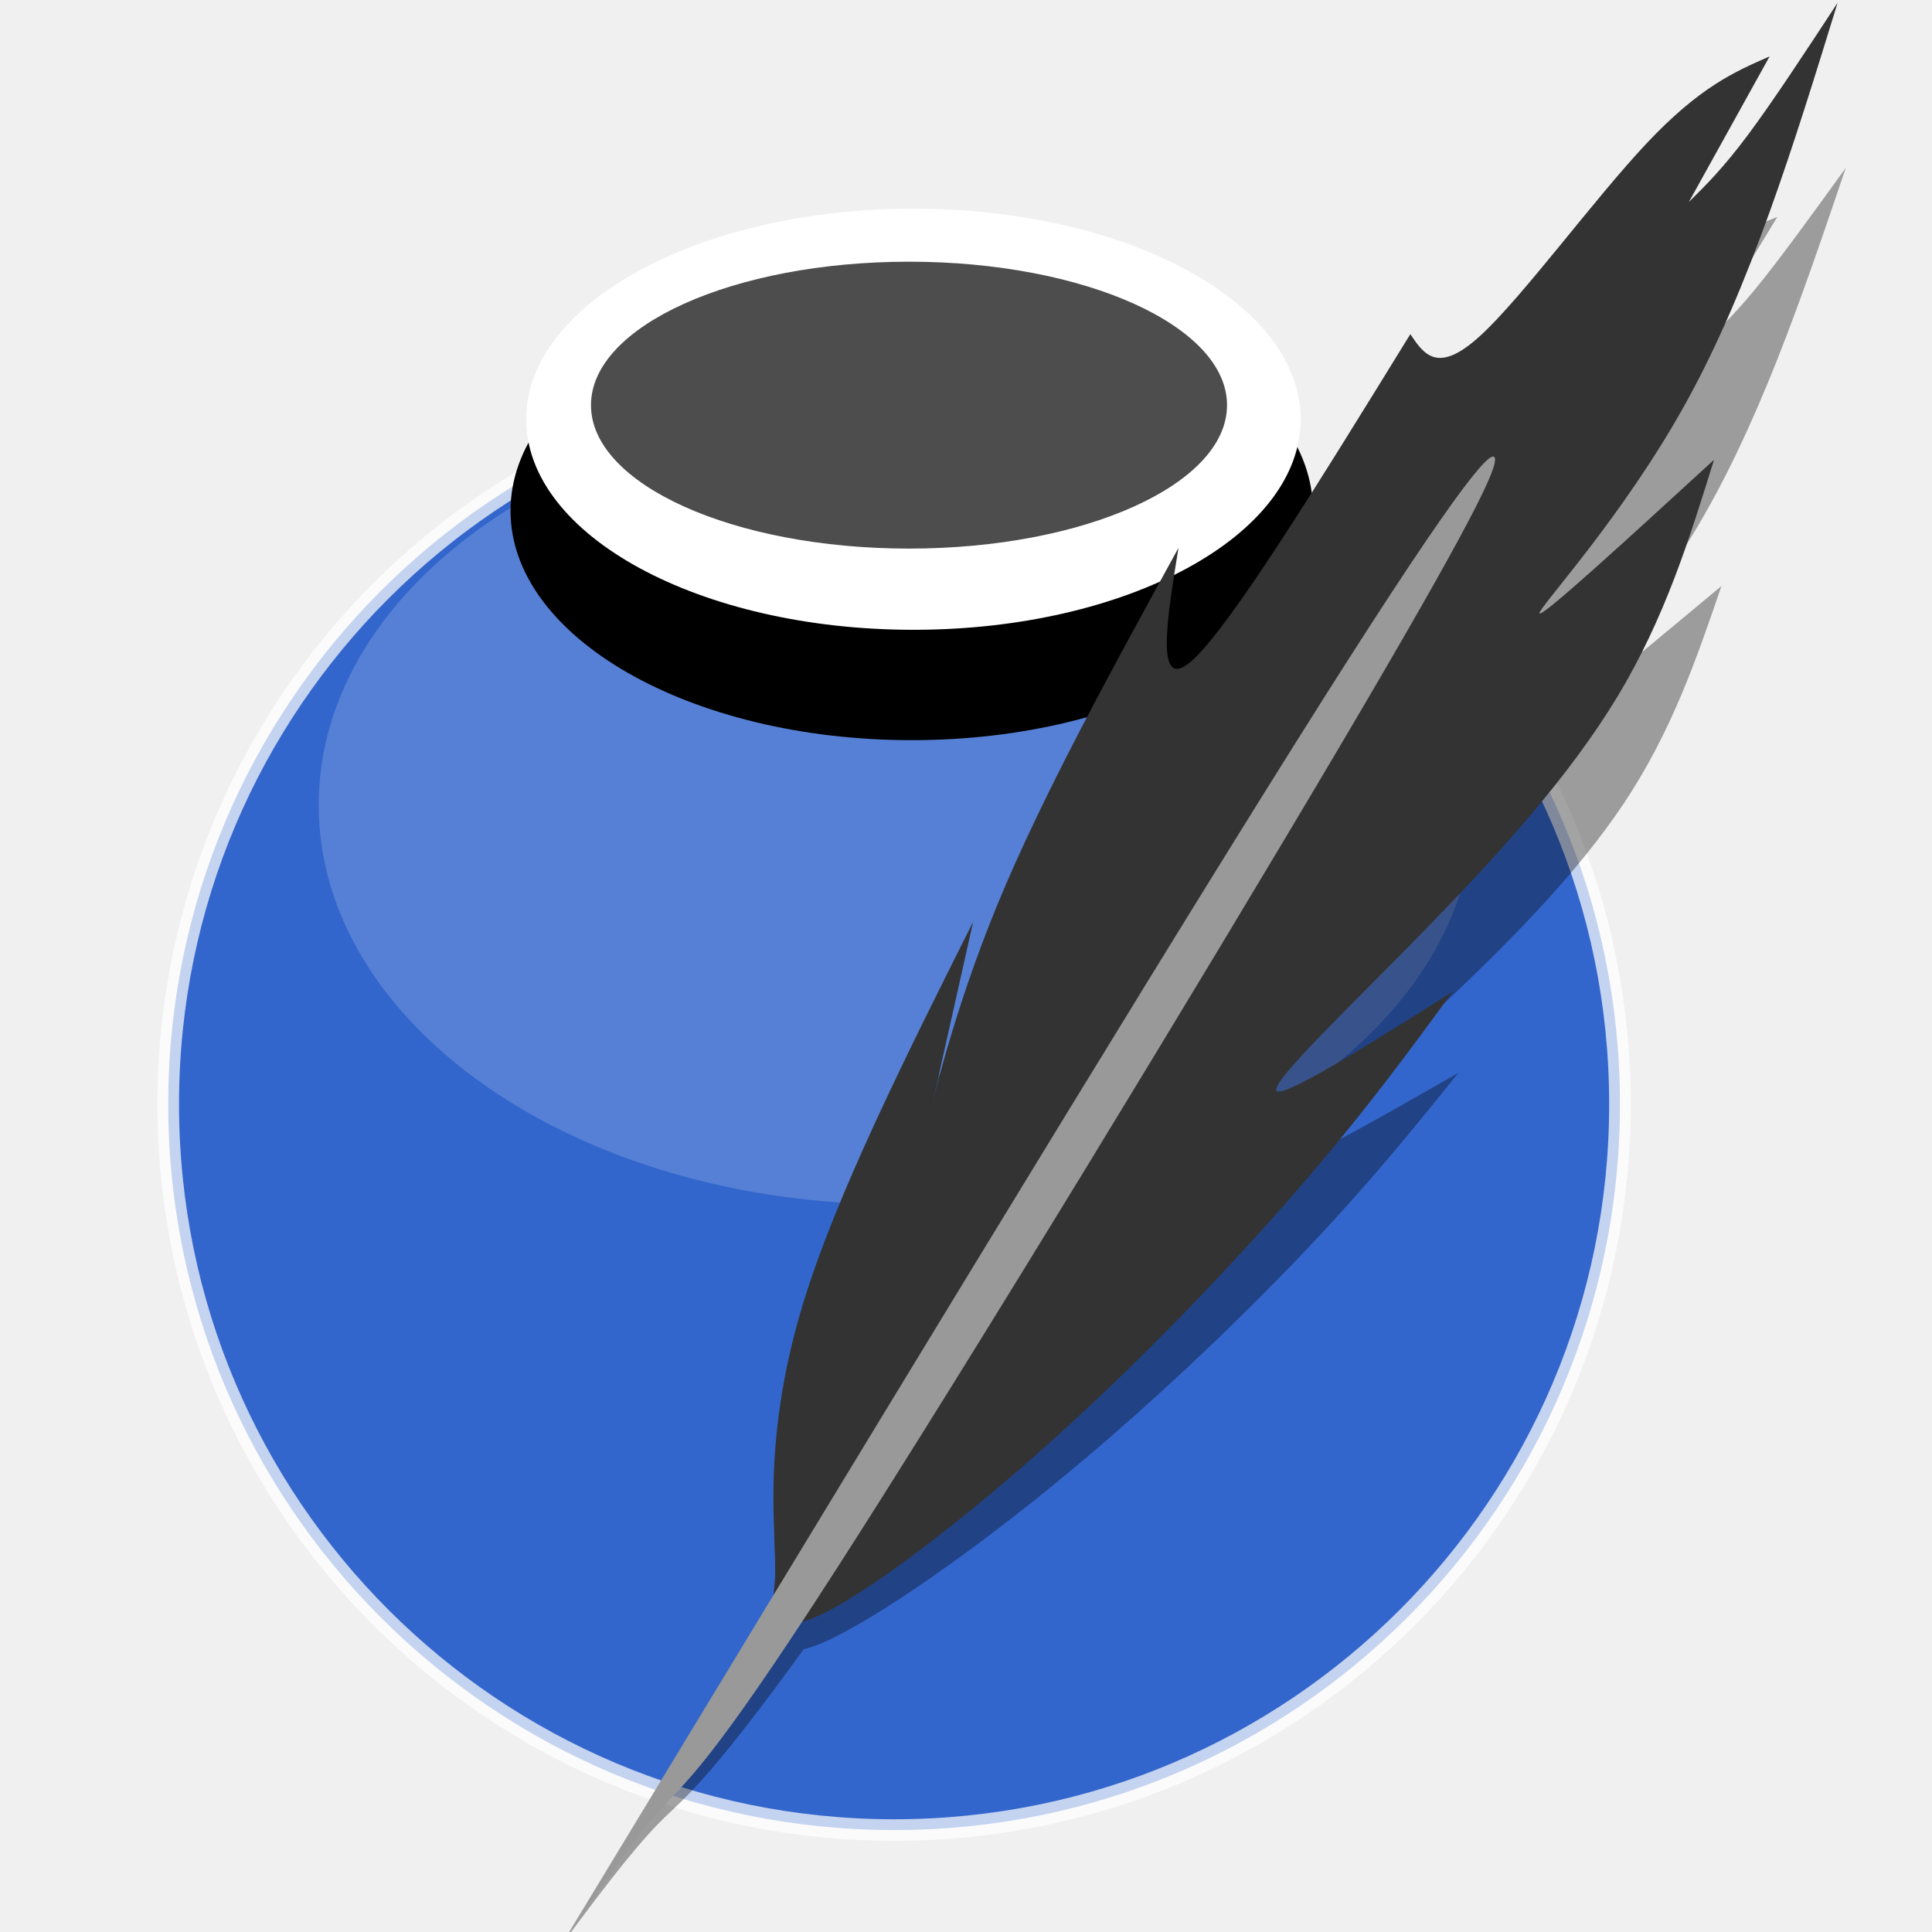
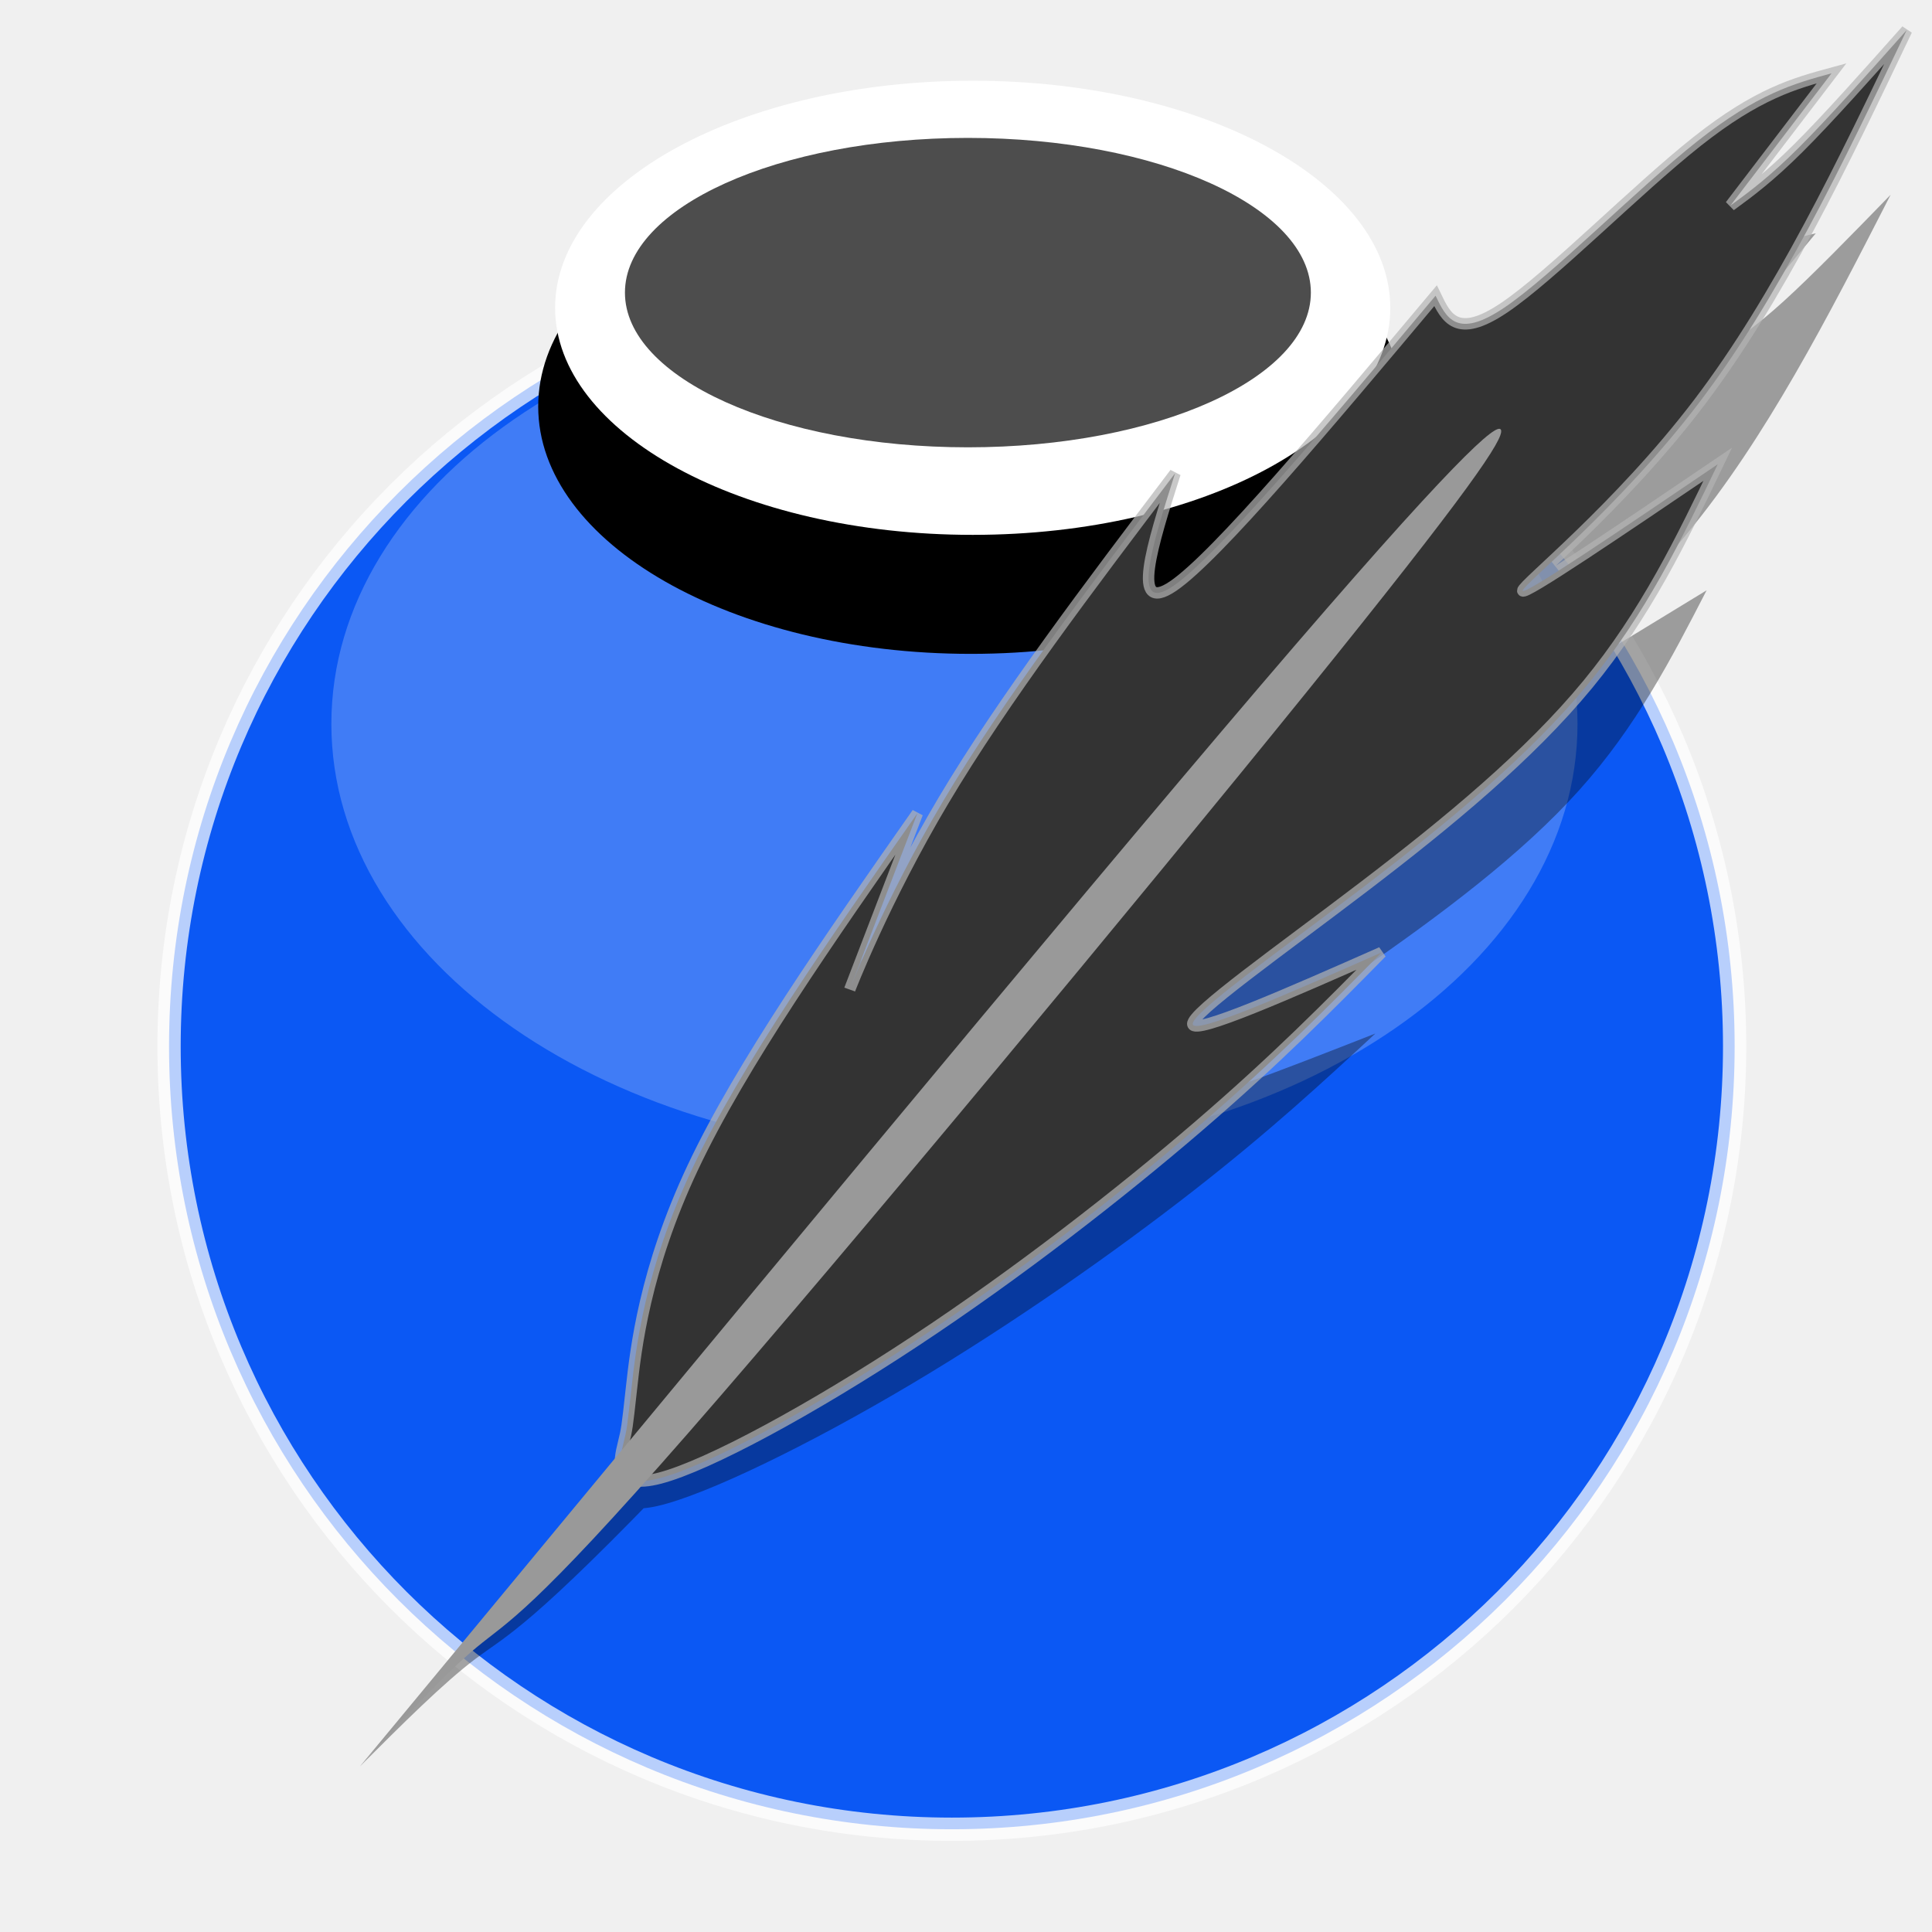
<svg xmlns="http://www.w3.org/2000/svg" width="64px" height="64px" viewBox="0 0 64 64" version="1.1" id="SVGRoot">
  <defs id="defs904">
    </defs>
  <g id="layer1">
-     <circle style="opacity:1;fill:#3366cc;fill-opacity:1;fill-rule:nonzero;stroke:#ffffff;stroke-width:0.715;stroke-miterlimit:4;stroke-dasharray:none;stroke-dashoffset:0;stroke-opacity:0.71;paint-order:fill markers stroke" id="path18" cx="29.618" cy="36.578" r="24.045" />
-     <ellipse style="opacity:1;fill:#ffffff;fill-opacity:0.173;fill-rule:nonzero;stroke:#ffffff;stroke-width:0.076;stroke-miterlimit:4;stroke-dasharray:none;stroke-dashoffset:0;stroke-opacity:0;paint-order:fill markers stroke" id="path18-3" cx="29.698" cy="26.669" rx="19.14" ry="13.227" />
-     <ellipse style="opacity:1;fill:#000000;fill-opacity:1;fill-rule:nonzero;stroke:#b2b2b2;stroke-width:0.137;stroke-miterlimit:4;stroke-dasharray:none;stroke-dashoffset:0;stroke-opacity:0;paint-order:fill markers stroke" id="path20" cx="30.203" cy="16.92" rx="13.291" ry="7.599" />
-     <ellipse style="opacity:1;fill:#ffffff;fill-opacity:1;fill-rule:nonzero;stroke:#b2b2b2;stroke-width:0.102;stroke-miterlimit:4;stroke-dasharray:none;stroke-dashoffset:0;stroke-opacity:0;paint-order:fill markers stroke" id="path24" cx="30.259" cy="13.888" rx="12.828" ry="6.975" />
-     <ellipse style="opacity:1;fill:#4d4d4d;fill-opacity:1;fill-rule:nonzero;stroke:#b2b2b2;stroke-width:0.121;stroke-miterlimit:4;stroke-dasharray:none;stroke-dashoffset:0;stroke-opacity:0;paint-order:fill markers stroke" id="path836" cx="30.112" cy="13.421" rx="10.535" ry="4.752" />
-     <path id="path1503-9" style="fill:#000000;stroke:none;stroke-width:0.114;stroke-linecap:butt;stroke-linejoin:miter;stroke-miterlimit:4;stroke-dasharray:none;stroke-opacity:0.612;fill-opacity:0.348" d="m 18.578,64.456 c 9.541,-14.31 19.083,-28.622 24.433,-36.372 5.35,-7.75 6.545,-8.979 6.698,-8.743 0.153,0.237 -0.716,1.919 -5.154,8.748 -4.437,6.829 -12.425,18.78 -16.766,24.915 -4.341,6.135 -5.026,6.441 -5.952,7.379 -0.926,0.937 -2.092,2.505 -3.258,4.073 z M 25.691,51.944 c -0.049,-1.21 -0.146,-3.63 0.951,-6.919 1.098,-3.289 3.39,-7.449 5.682,-11.609 -0.687,2.792 -1.375,5.582 -1.375,5.582 6.1e-5,-2.48e-4 0.687,-2.791 2.172,-6.075 1.485,-3.284 3.767,-7.061 6.049,-10.839 -0.401,2.234 -0.801,4.467 0.488,3.386 1.289,-1.08 4.264,-5.471 7.241,-9.865 0.454,0.614 0.908,1.228 2.322,0.056 1.414,-1.173 3.783,-4.126 5.552,-5.837 1.769,-1.71 2.936,-2.174 4.104,-2.639 0,0 -2.692,4.413 -2.692,4.413 0.569,-0.511 1.14,-1.023 1.966,-2.03 0.826,-1.007 1.909,-2.507 2.993,-4.008 -1.455,4.293 -2.91,8.586 -5.04,12.099 -2.131,3.513 -4.938,6.245 -4.897,6.406 0.041,0.162 2.929,-2.244 5.818,-4.652 -0.82,2.399 -1.639,4.798 -3.218,7.177 -1.579,2.38 -3.915,4.737 -6.393,7.048 -2.478,2.311 -5.092,4.569 -4.981,4.886 0.111,0.317 3.009,-1.342 5.878,-2.985 -1.481,1.841 -2.961,3.681 -5.198,6.027 -2.237,2.346 -5.227,5.193 -8.298,7.691 -3.071,2.498 -6.22,4.644 -7.746,5.235 -1.526,0.591 -1.427,-0.374 -1.378,-0.856 0.049,-0.482 0.049,-0.482 4.39e-4,-1.692 z" />
-     <path style="fill:#333333;stroke:none;stroke-width:0.694px;stroke-linecap:butt;stroke-linejoin:miter;stroke-opacity:1" d="m 25.646,50.783 c -0.048,-1.323 -0.145,-3.967 0.945,-7.562 1.091,-3.595 3.368,-8.141 5.646,-12.687 -0.683,3.051 -1.366,6.101 -1.366,6.1 6.1e-5,-2.71e-4 0.683,-3.051 2.158,-6.64 1.475,-3.589 3.743,-7.717 6.01,-11.845 -0.398,2.441 -0.796,4.882 0.485,3.701 1.281,-1.181 4.237,-5.979 7.195,-10.781 0.451,0.671 0.903,1.342 2.308,0.061 1.405,-1.281 3.758,-4.51 5.516,-6.378 1.758,-1.869 2.917,-2.376 4.078,-2.884 0,0 -2.675,4.823 -2.675,4.823 C 56.512,6.133 57.078,5.573 57.9,4.473 58.721,3.373 59.796,1.733 60.873,0.092 59.427,4.785 57.982,9.475 55.865,13.314 c -2.117,3.839 -4.907,6.824 -4.866,7.001 0.041,0.177 2.91,-2.453 5.78,-5.084 -0.814,2.622 -1.629,5.243 -3.198,7.844 -1.569,2.601 -3.89,5.177 -6.353,7.702 -2.462,2.525 -5.059,4.993 -4.949,5.34 0.11,0.347 2.99,-1.467 5.84,-3.262 -1.471,2.012 -2.942,4.023 -5.165,6.586 -2.223,2.563 -5.193,5.675 -8.245,8.405 -3.051,2.73 -6.18,5.076 -7.696,5.721 -1.516,0.646 -1.418,-0.409 -1.369,-0.935 0.049,-0.527 0.049,-0.527 4.36e-4,-1.849 z" id="path1507" />
-     <path style="fill:#999999;stroke:none;stroke-width:0.119;stroke-linecap:butt;stroke-linejoin:miter;stroke-miterlimit:4;stroke-dasharray:none;stroke-opacity:0.612" d="m 18.578,64.456 c 9.48,-15.639 18.961,-31.279 24.277,-39.749 5.315,-8.47 6.503,-9.813 6.655,-9.554 0.152,0.259 -0.712,2.097 -5.121,9.56 -4.409,7.463 -12.346,20.523 -16.659,27.228 -4.313,6.705 -4.994,7.039 -5.914,8.064 -0.92,1.024 -2.079,2.738 -3.237,4.451 z" id="path1503" />
+     <circle style="opacity:1;fill:#0b58f4;fill-opacity:1;fill-rule:nonzero;stroke:#ffffff;stroke-width:0.771;stroke-miterlimit:4;stroke-dasharray:none;stroke-dashoffset:0;stroke-opacity:0.71;paint-order:fill markers stroke" id="path18" cx="31.531" cy="34.665" r="25.931" />
+     <ellipse style="opacity:1;fill:#ffffff;fill-opacity:0.217;fill-rule:nonzero;stroke:#ffffff;stroke-width:0.082;stroke-miterlimit:4;stroke-dasharray:none;stroke-dashoffset:0;stroke-opacity:0;paint-order:fill markers stroke" id="path18-3" cx="31.617" cy="23.98" rx="20.64" ry="14.264" />
+     <ellipse style="opacity:1;fill:#000000;fill-opacity:1;fill-rule:nonzero;stroke:#b2b2b2;stroke-width:0.148;stroke-miterlimit:4;stroke-dasharray:none;stroke-dashoffset:0;stroke-opacity:0;paint-order:fill markers stroke" id="path20" cx="32.162" cy="13.466" rx="14.333" ry="8.194" />
+     <ellipse style="opacity:1;fill:#ffffff;fill-opacity:1;fill-rule:nonzero;stroke:#b2b2b2;stroke-width:0.11;stroke-miterlimit:4;stroke-dasharray:none;stroke-dashoffset:0;stroke-opacity:0;paint-order:fill markers stroke" id="path24" cx="32.222" cy="10.196" rx="13.833" ry="7.522" />
+     <ellipse style="opacity:1;fill:#4d4d4d;fill-opacity:1;fill-rule:nonzero;stroke:#b2b2b2;stroke-width:0.13;stroke-miterlimit:4;stroke-dasharray:none;stroke-dashoffset:0;stroke-opacity:0;paint-order:fill markers stroke" id="path836" cx="32.063" cy="9.693" rx="11.361" ry="5.125" />
+     <path id="path1503-9" style="fill:#000000;fill-opacity:0.348;stroke:none;stroke-width:0.114;stroke-linecap:butt;stroke-linejoin:miter;stroke-miterlimit:4;stroke-dasharray:none;stroke-opacity:0.612" d="M 11.93,58.507 C 23.457,45.741 34.984,32.974 41.407,26.087 c 6.423,-6.887 7.784,-7.929 7.901,-7.672 0.117,0.257 -0.989,1.794 -6.374,7.903 -5.386,6.109 -15.031,16.767 -20.221,22.203 -5.189,5.436 -5.912,5.639 -6.965,6.432 -1.053,0.792 -2.435,2.173 -3.817,3.554 z m 8.862,-11.34 c 0.128,-1.204 0.385,-3.612 1.95,-6.706 1.566,-3.094 4.44,-6.875 7.314,-10.656 -1.087,2.662 -2.174,5.322 -2.174,5.322 9.6e-5,-2.36e-4 1.087,-2.661 3.035,-5.694 1.948,-3.032 4.756,-6.436 7.565,-9.841 -0.722,2.152 -1.444,4.302 -0.011,3.421 1.433,-0.881 5.017,-4.791 8.602,-8.703 0.36,0.674 0.72,1.348 2.289,0.394 1.57,-0.954 4.344,-3.531 6.344,-4.964 2,-1.434 3.222,-1.723 4.445,-2.012 0,0 -3.307,3.973 -3.307,3.973 0.638,-0.423 1.277,-0.846 2.241,-1.721 0.964,-0.875 2.254,-2.202 3.545,-3.529 -2.066,4.035 -4.131,8.07 -6.751,11.234 -2.62,3.164 -5.796,5.458 -5.779,5.624 0.017,0.166 3.225,-1.793 6.434,-3.754 -1.161,2.254 -2.321,4.507 -4.231,6.631 -1.909,2.124 -4.564,4.115 -7.353,6.04 -2.789,1.924 -5.704,3.777 -5.64,4.107 0.064,0.33 3.173,-0.889 6.25,-2.096 -1.734,1.605 -3.466,3.21 -6.021,5.204 -2.555,1.994 -5.928,4.375 -9.331,6.398 -3.403,2.024 -6.831,3.688 -8.426,4.049 -1.596,0.362 -1.358,-0.578 -1.239,-1.048 0.119,-0.469 0.119,-0.469 0.247,-1.674 z" />
+     <path style="fill:#333333;stroke:#b3b3b3;stroke-width:0.378;stroke-linecap:butt;stroke-linejoin:miter;stroke-miterlimit:4;stroke-dasharray:none;stroke-opacity:0.71" d="m 20.916,46.011 c 0.145,-1.316 0.435,-3.946 2.038,-7.343 1.603,-3.397 4.519,-7.562 7.436,-11.728 -1.121,2.919 -2.241,5.836 -2.241,5.836 9.9e-5,-2.59e-4 1.121,-2.918 3.103,-6.254 1.983,-3.335 4.828,-7.089 7.673,-10.842 -0.75,2.357 -1.499,4.713 -0.06,3.732 1.439,-0.981 5.064,-5.297 8.69,-9.616 0.349,0.73 0.697,1.46 2.274,0.397 1.577,-1.063 4.376,-3.913 6.388,-5.506 2.012,-1.592 3.233,-1.925 4.455,-2.258 0,0 -3.349,4.381 -3.349,4.381 0.641,-0.47 1.283,-0.941 2.256,-1.91 0.973,-0.968 2.276,-2.434 3.581,-3.9 -2.115,4.431 -4.229,8.861 -6.883,12.35 -2.654,3.489 -5.849,6.036 -5.835,6.217 0.015,0.181 3.237,-2.002 6.46,-4.187 -1.188,2.475 -2.376,4.949 -4.307,7.294 -1.932,2.344 -4.604,4.554 -7.408,6.693 -2.804,2.139 -5.734,4.202 -5.675,4.561 0.059,0.359 3.172,-1.015 6.253,-2.376 -1.749,1.776 -3.497,3.551 -6.07,5.762 -2.573,2.212 -5.966,4.857 -9.383,7.113 -3.417,2.256 -6.854,4.12 -8.448,4.537 -1.594,0.417 -1.344,-0.611 -1.218,-1.125 0.125,-0.514 0.125,-0.514 0.27,-1.829 z" id="path1507" />
+     <path style="fill:#999999;stroke:none;stroke-width:0.119;stroke-linecap:butt;stroke-linejoin:miter;stroke-miterlimit:4;stroke-dasharray:none;stroke-opacity:0.612" d="M 11.93,58.507 C 23.59,44.418 35.251,30.328 41.745,22.723 c 6.494,-7.604 7.865,-8.76 7.977,-8.482 0.113,0.278 -1.01,1.971 -6.46,8.711 -5.45,6.74 -15.207,18.503 -20.452,24.507 -5.245,6.004 -5.967,6.236 -7.027,7.115 -1.06,0.879 -2.456,2.406 -3.852,3.932 z" id="path1503" />
  </g>
</svg>
